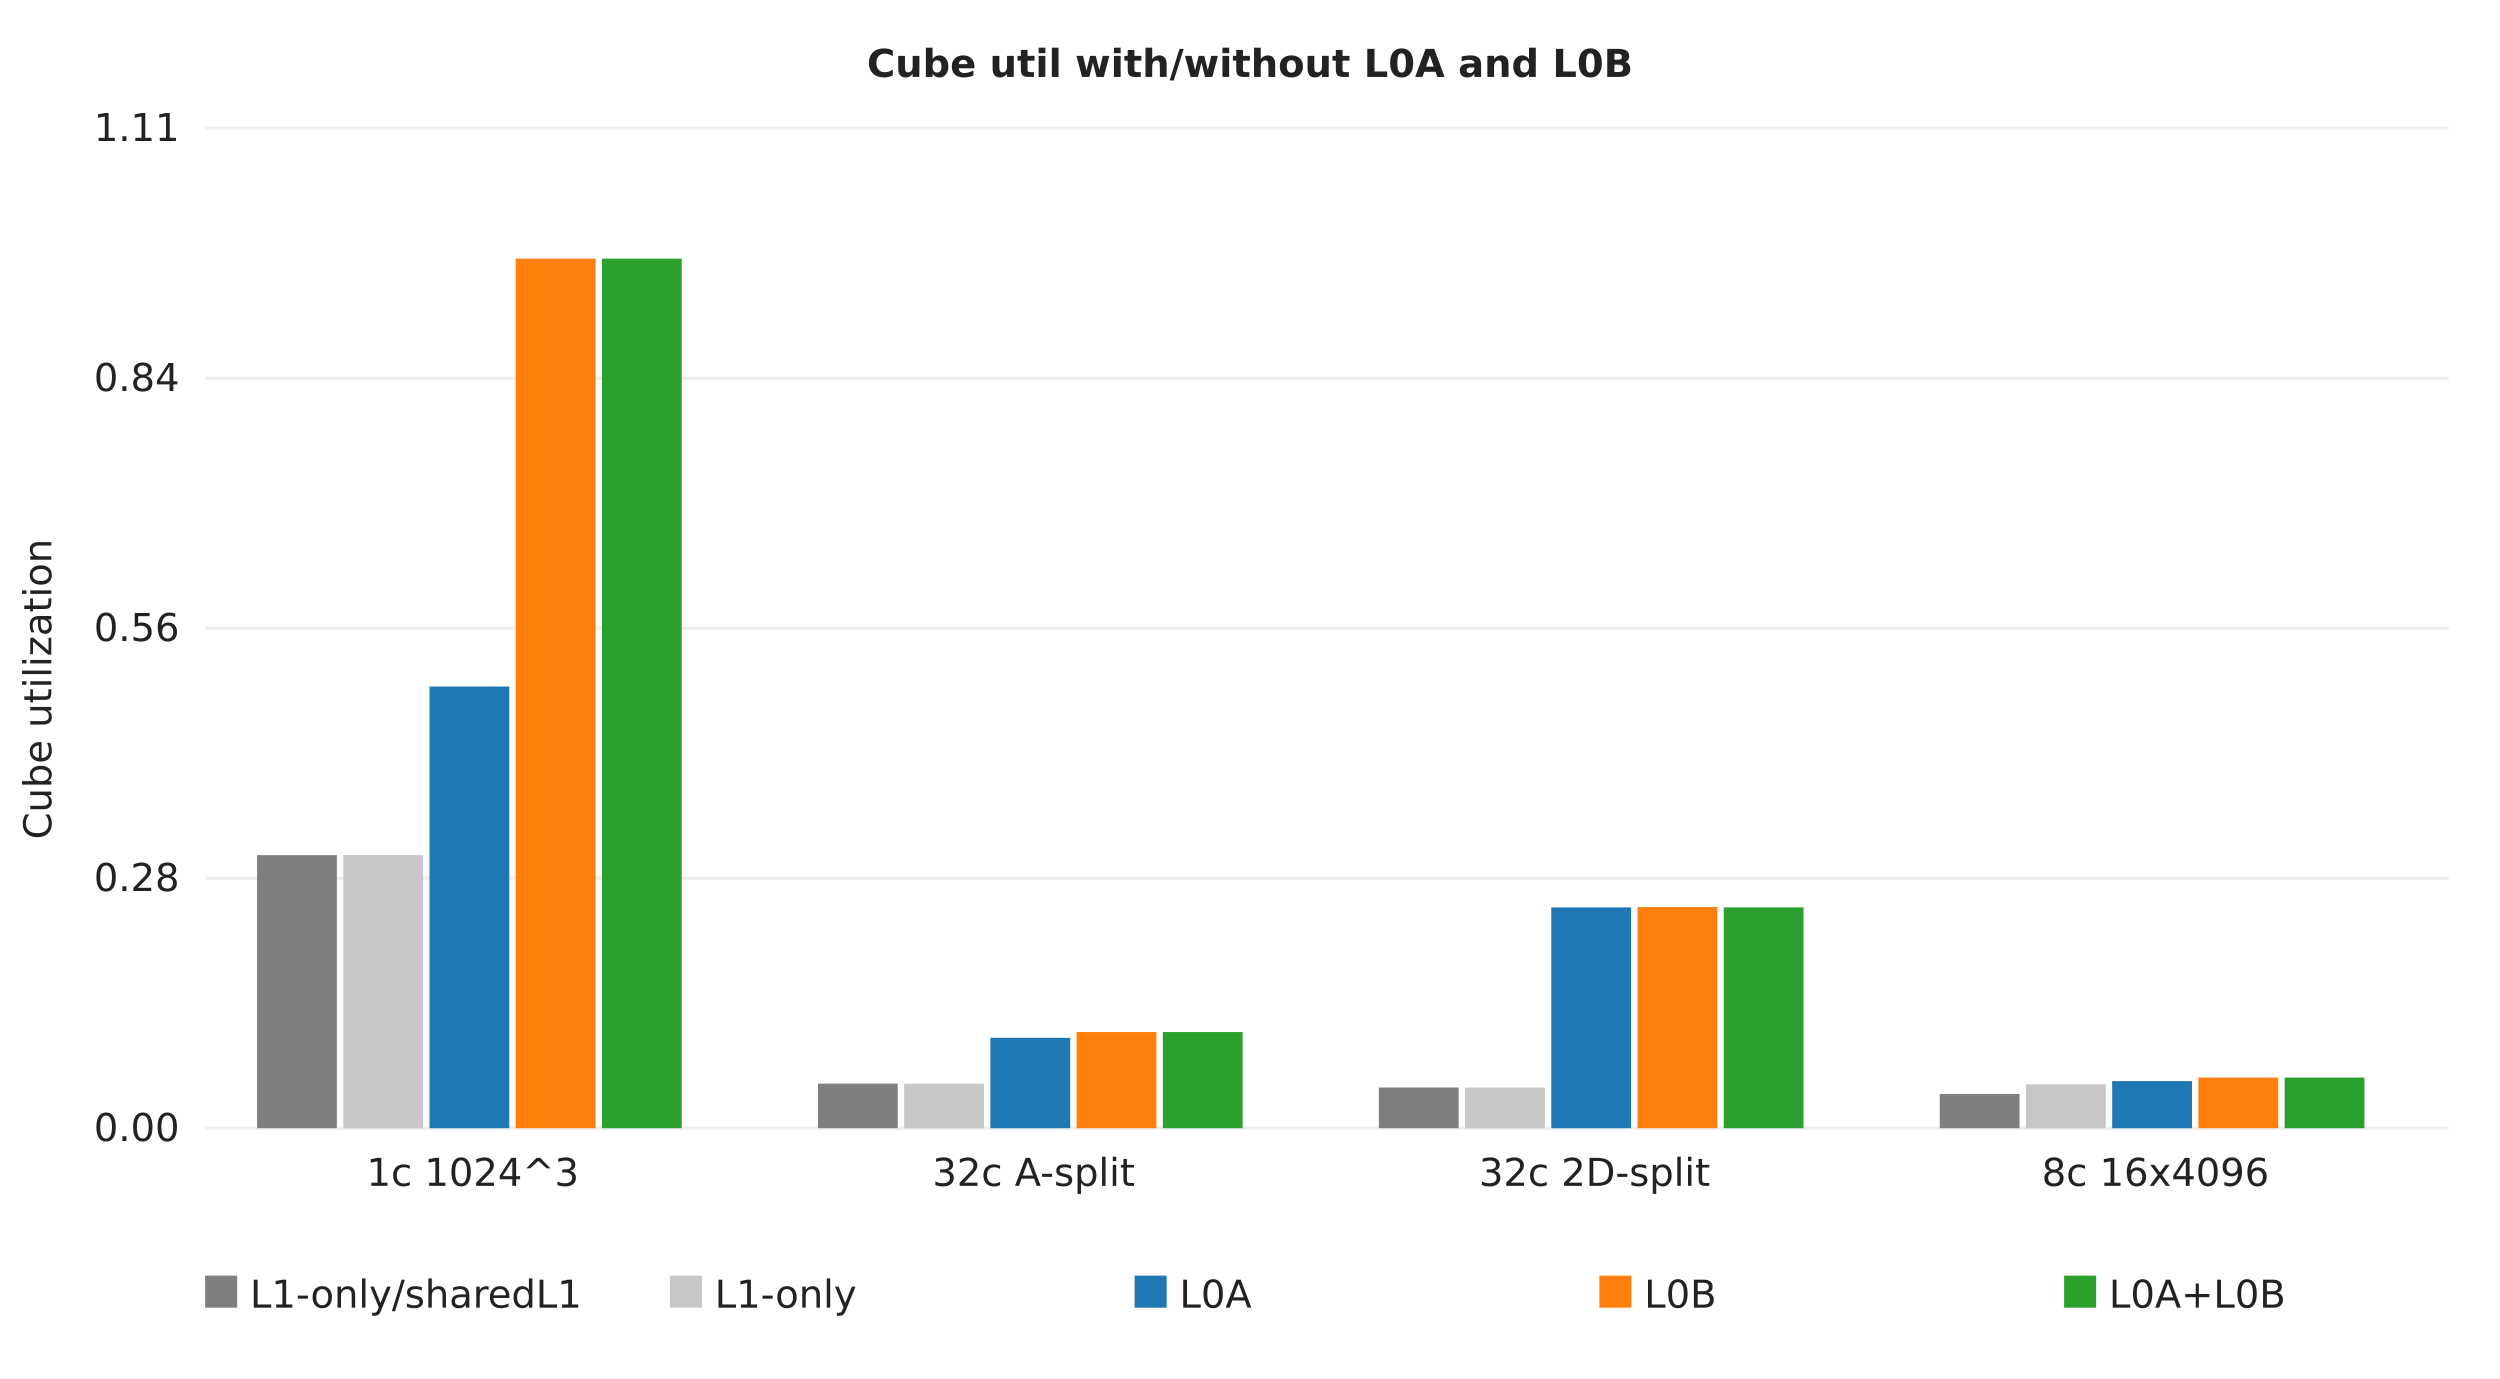
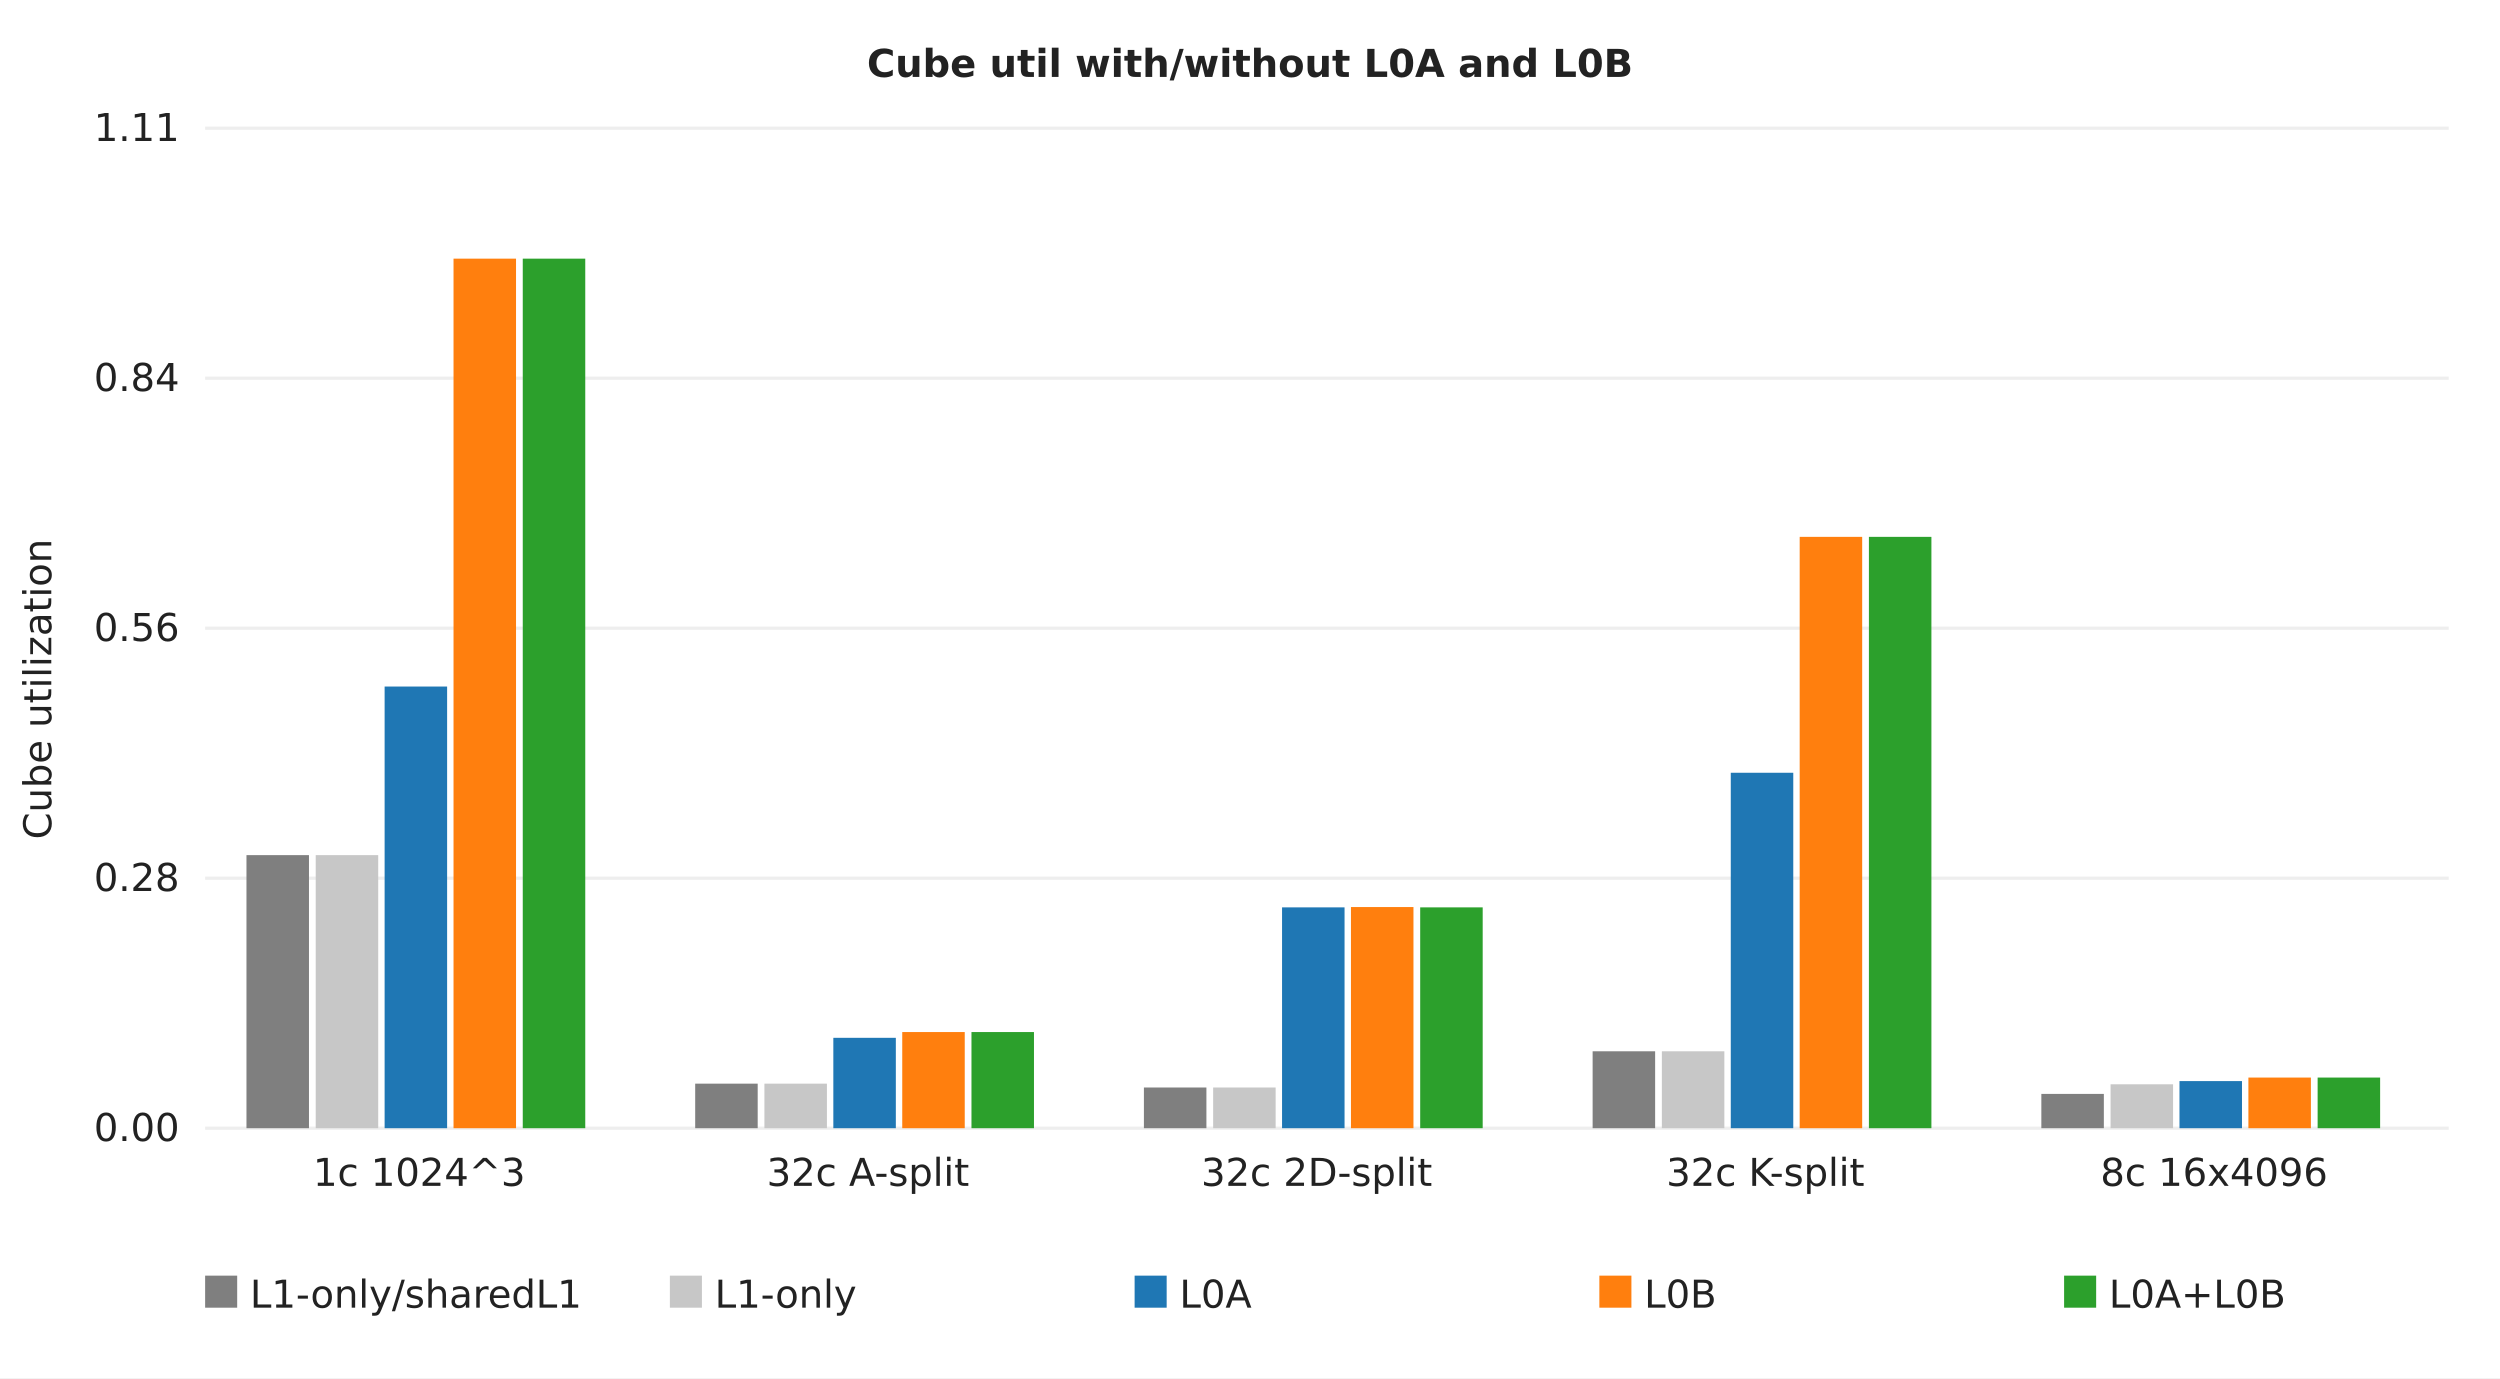
<svg xmlns="http://www.w3.org/2000/svg" width="780" height="430" viewBox="0 0 780 430">
  <rect width="100%" height="100%" fill="#ffffff" />
  <style>text{font-family:DejaVu Sans,Liberation Sans,sans-serif;font-size:12px;fill:#222}</style>
  <text x="390.0" y="24" text-anchor="middle" font-weight="700">Cube util with/without L0A and L0B</text>
  <text x="16" y="215.0" text-anchor="middle" transform="rotate(-90 16 215.0)">Cube utilization</text>
  <line x1="64" y1="352.0" x2="764" y2="352.0" stroke="#eee" />
  <text x="56" y="356.0" text-anchor="end">0.00</text>
  <line x1="64" y1="274.0" x2="764" y2="274.0" stroke="#eee" />
  <text x="56" y="278.0" text-anchor="end">0.28</text>
  <line x1="64" y1="196.0" x2="764" y2="196.0" stroke="#eee" />
  <text x="56" y="200.0" text-anchor="end">0.56</text>
  <line x1="64" y1="118.0" x2="764" y2="118.0" stroke="#eee" />
  <text x="56" y="122.0" text-anchor="end">0.84</text>
  <line x1="64" y1="40.0" x2="764" y2="40.0" stroke="#eee" />
  <text x="56" y="44.0" text-anchor="end">1.11</text>
-   <text x="147.5" y="370" text-anchor="middle">1c 1024^3</text>
-   <rect x="80.2" y="266.8" width="24.9" height="85.2" fill="#7f7f7f" />
-   <rect x="107.1" y="266.8" width="24.9" height="85.2" fill="#c7c7c7" />
-   <rect x="134.0" y="214.2" width="24.9" height="137.8" fill="#1f77b4" />
-   <rect x="160.9" y="80.7" width="24.9" height="271.3" fill="#ff7f0e" />
-   <rect x="187.8" y="80.7" width="24.9" height="271.3" fill="#2ca02c" />
-   <text x="322.5" y="370" text-anchor="middle">32c A-split</text>
-   <rect x="255.2" y="338.1" width="24.9" height="13.9" fill="#7f7f7f" />
-   <rect x="282.1" y="338.1" width="24.9" height="13.9" fill="#c7c7c7" />
-   <rect x="309.0" y="323.8" width="24.9" height="28.2" fill="#1f77b4" />
-   <rect x="335.9" y="322.0" width="24.9" height="30.0" fill="#ff7f0e" />
-   <rect x="362.8" y="322.0" width="24.9" height="30.0" fill="#2ca02c" />
-   <text x="497.5" y="370" text-anchor="middle">32c 2D-split</text>
-   <rect x="430.2" y="339.3" width="24.9" height="12.7" fill="#7f7f7f" />
-   <rect x="457.1" y="339.3" width="24.9" height="12.7" fill="#c7c7c7" />
-   <rect x="484.0" y="283.1" width="24.9" height="68.9" fill="#1f77b4" />
-   <rect x="510.9" y="283.0" width="24.9" height="69.0" fill="#ff7f0e" />
-   <rect x="537.8" y="283.1" width="24.9" height="68.9" fill="#2ca02c" />
-   <text x="672.5" y="370" text-anchor="middle">8c 16x4096</text>
-   <rect x="605.2" y="341.3" width="24.9" height="10.7" fill="#7f7f7f" />
-   <rect x="632.1" y="338.3" width="24.9" height="13.7" fill="#c7c7c7" />
-   <rect x="659.0" y="337.3" width="24.9" height="14.7" fill="#1f77b4" />
-   <rect x="685.9" y="336.2" width="24.9" height="15.8" fill="#ff7f0e" />
-   <rect x="712.8" y="336.2" width="24.9" height="15.8" fill="#2ca02c" />
+   <text x="130.8" y="370" text-anchor="middle">1c 1024^3</text>
+   <rect x="76.9" y="266.8" width="19.5" height="85.2" fill="#7f7f7f" />
+   <rect x="98.5" y="266.8" width="19.5" height="85.2" fill="#c7c7c7" />
+   <rect x="120.0" y="214.2" width="19.5" height="137.8" fill="#1f77b4" />
+   <rect x="141.5" y="80.7" width="19.5" height="271.3" fill="#ff7f0e" />
+   <rect x="163.1" y="80.7" width="19.5" height="271.3" fill="#2ca02c" />
+   <text x="270.8" y="370" text-anchor="middle">32c A-split</text>
+   <rect x="216.9" y="338.1" width="19.5" height="13.9" fill="#7f7f7f" />
+   <rect x="238.5" y="338.1" width="19.5" height="13.9" fill="#c7c7c7" />
+   <rect x="260.0" y="323.8" width="19.5" height="28.2" fill="#1f77b4" />
+   <rect x="281.5" y="322.0" width="19.5" height="30.0" fill="#ff7f0e" />
+   <rect x="303.1" y="322.0" width="19.5" height="30.0" fill="#2ca02c" />
+   <text x="410.8" y="370" text-anchor="middle">32c 2D-split</text>
+   <rect x="356.9" y="339.3" width="19.5" height="12.7" fill="#7f7f7f" />
+   <rect x="378.5" y="339.3" width="19.5" height="12.7" fill="#c7c7c7" />
+   <rect x="400.0" y="283.1" width="19.5" height="68.9" fill="#1f77b4" />
+   <rect x="421.5" y="283.0" width="19.5" height="69.0" fill="#ff7f0e" />
+   <rect x="443.1" y="283.1" width="19.5" height="68.9" fill="#2ca02c" />
+   <text x="550.8" y="370" text-anchor="middle">32c K-split</text>
+   <rect x="496.9" y="328.0" width="19.5" height="24.0" fill="#7f7f7f" />
+   <rect x="518.5" y="328.0" width="19.5" height="24.0" fill="#c7c7c7" />
+   <rect x="540.0" y="241.1" width="19.5" height="110.9" fill="#1f77b4" />
+   <rect x="561.5" y="167.5" width="19.5" height="184.5" fill="#ff7f0e" />
+   <rect x="583.1" y="167.5" width="19.5" height="184.5" fill="#2ca02c" />
+   <text x="690.8" y="370" text-anchor="middle">8c 16x4096</text>
+   <rect x="636.9" y="341.3" width="19.5" height="10.7" fill="#7f7f7f" />
+   <rect x="658.5" y="338.3" width="19.5" height="13.7" fill="#c7c7c7" />
+   <rect x="680.0" y="337.3" width="19.5" height="14.7" fill="#1f77b4" />
+   <rect x="701.5" y="336.2" width="19.5" height="15.8" fill="#ff7f0e" />
+   <rect x="723.1" y="336.2" width="19.5" height="15.8" fill="#2ca02c" />
  <rect x="64" y="398" width="10" height="10" fill="#7f7f7f" />
  <text x="78" y="408">L1-only/sharedL1</text>
  <rect x="209" y="398" width="10" height="10" fill="#c7c7c7" />
  <text x="223" y="408">L1-only</text>
  <rect x="354" y="398" width="10" height="10" fill="#1f77b4" />
  <text x="368" y="408">L0A</text>
  <rect x="499" y="398" width="10" height="10" fill="#ff7f0e" />
  <text x="513" y="408">L0B</text>
  <rect x="644" y="398" width="10" height="10" fill="#2ca02c" />
  <text x="658" y="408">L0A+L0B</text>
</svg>
